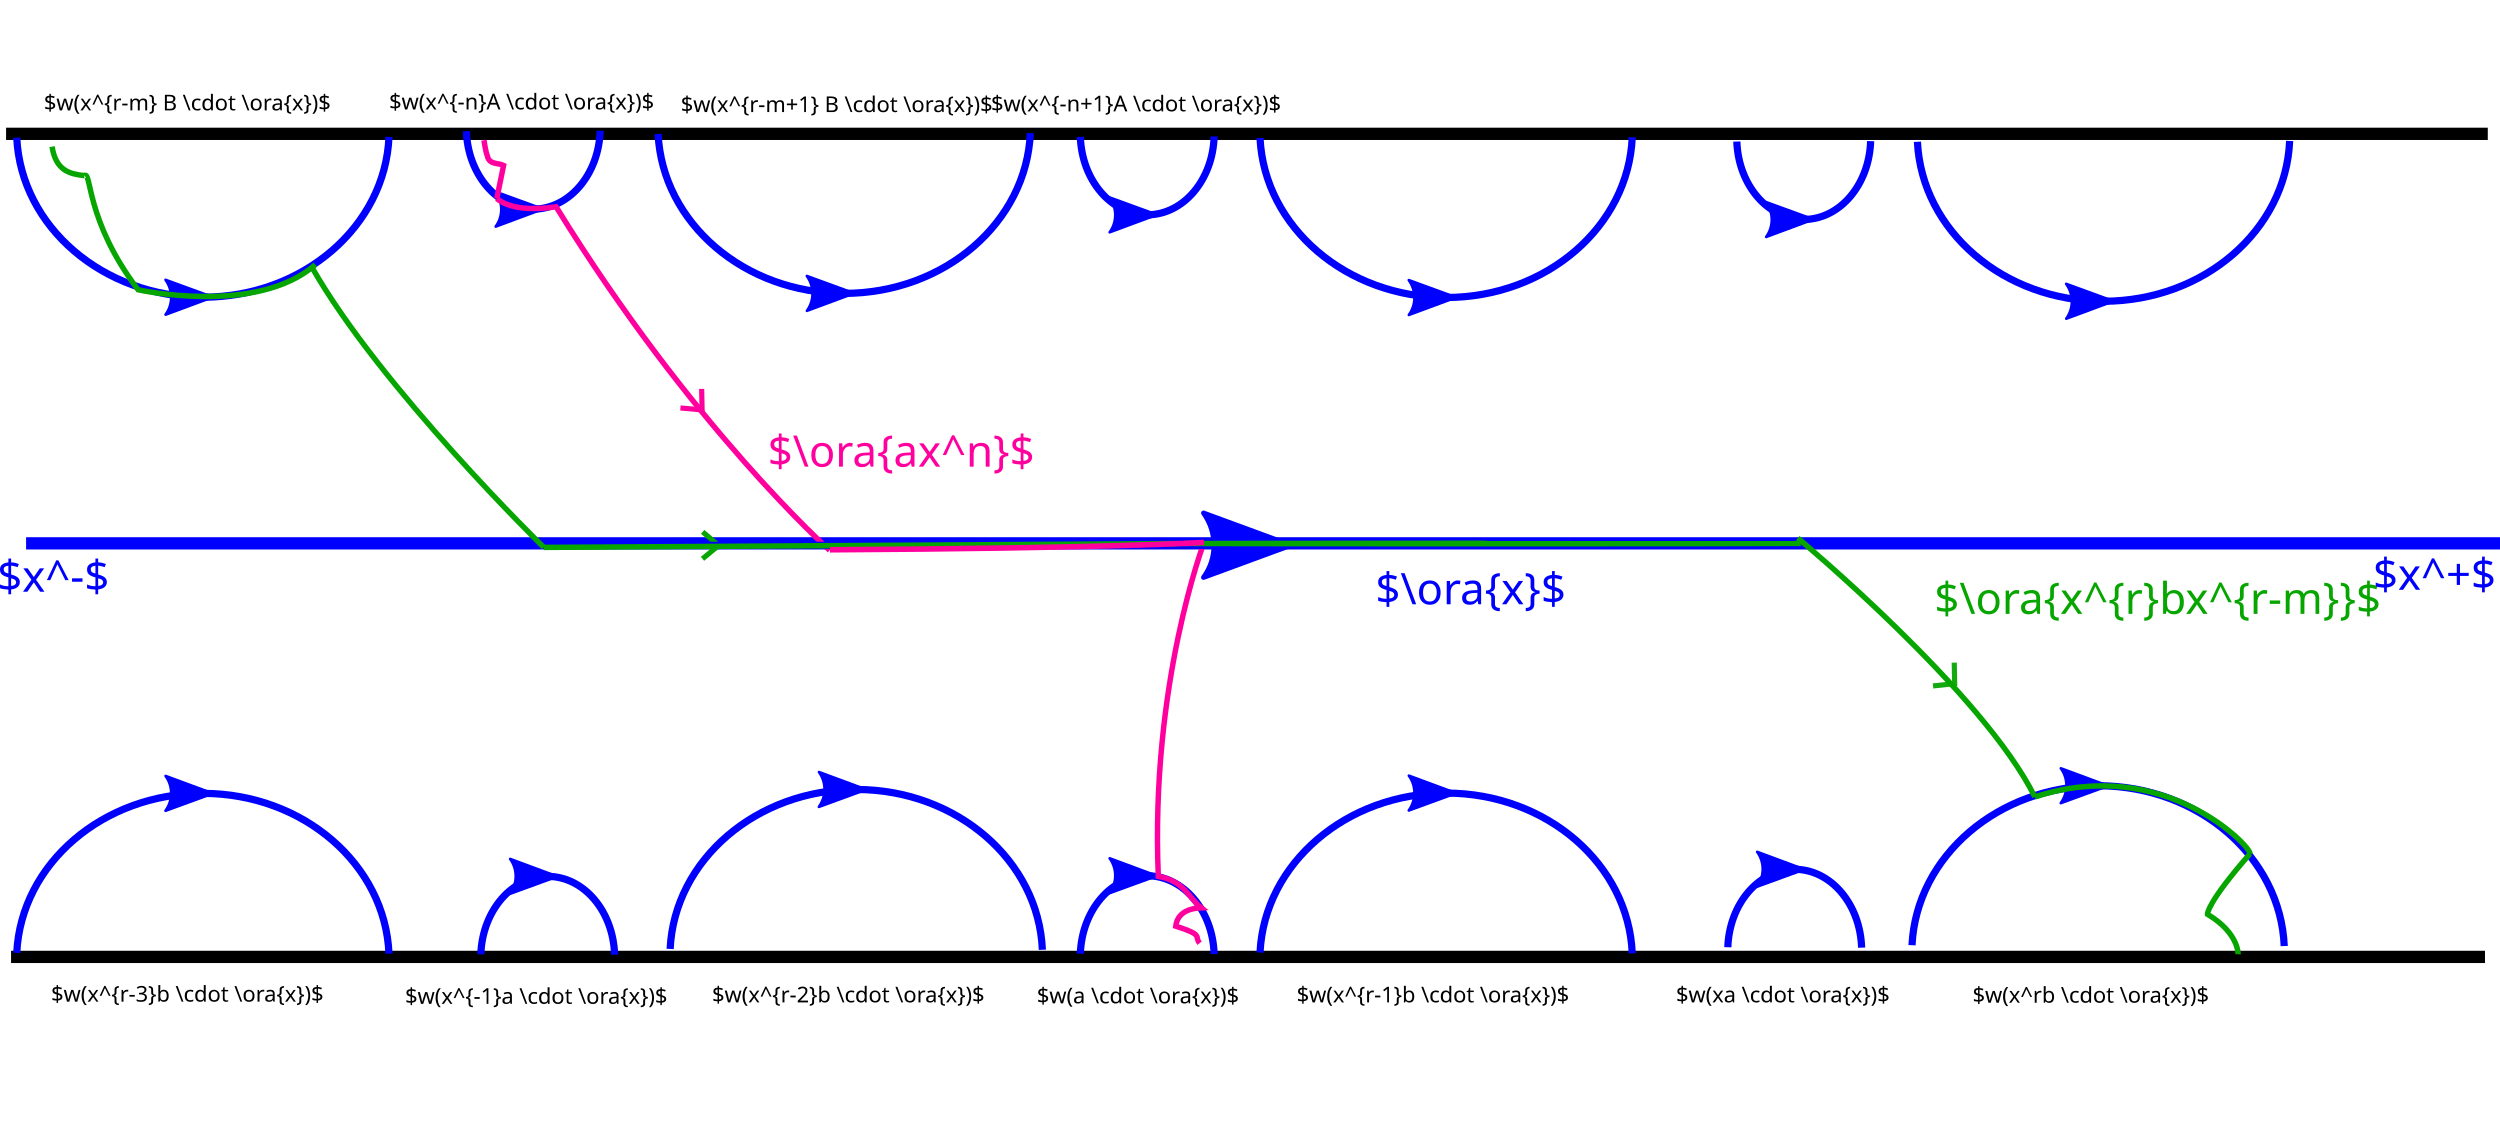
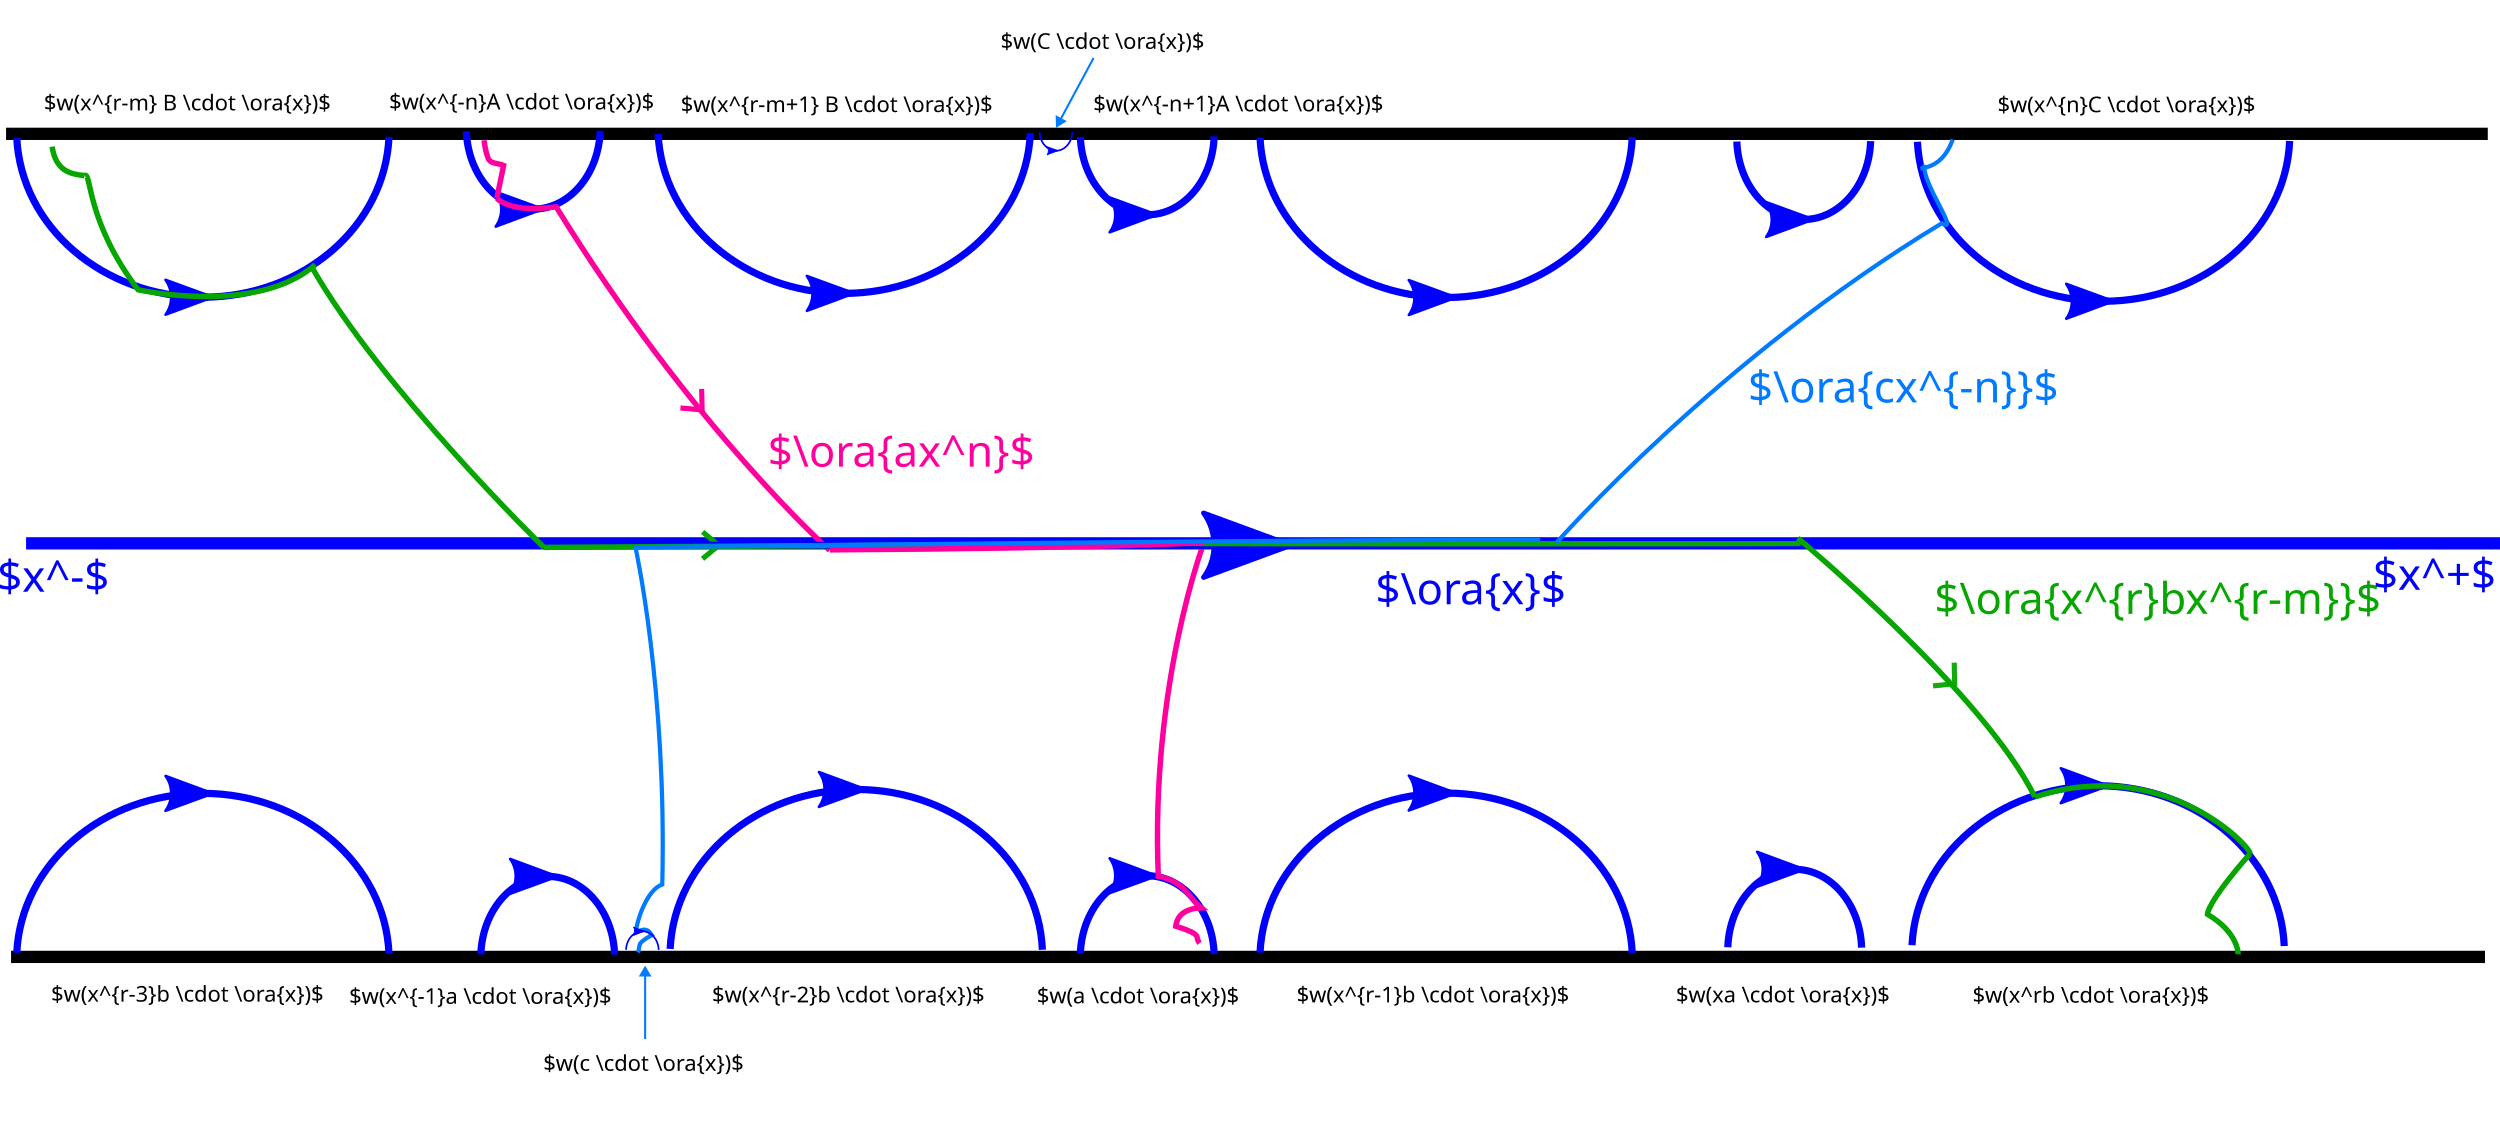
<svg xmlns="http://www.w3.org/2000/svg" width="242.546mm" height="109.15mm" viewBox="0 0 242.546 109.15" version="1.1" id="svg11456">
  <defs id="defs11450">
+     <marker style="overflow:visible" id="Triangle" refX="0" refY="0" orient="auto-start-reverse" markerWidth="1" markerHeight="1" viewBox="0 0 1 1" preserveAspectRatio="xMidYMid">
+       <path transform="scale(0.5)" style="fill:context-stroke;fill-rule:evenodd;stroke:context-stroke;stroke-width:1pt" d="M 5.77,0 -2.88,5 V -5 Z" id="path135" />
+     </marker>
    <marker style="overflow:visible" id="StopM" refX="0" refY="0" orient="auto">
      <path transform="scale(0.4)" style="fill:none;fill-opacity:0.75;fill-rule:evenodd;stroke:context-stroke;stroke-width:1pt" d="M 0,5.65 V -5.65" id="path3416" />
    </marker>
    <marker style="overflow:visible" id="StopL" refX="0" refY="0" orient="auto">
      <path transform="scale(0.8)" style="fill:none;fill-opacity:0.75;fill-rule:evenodd;stroke:context-stroke;stroke-width:1pt" d="M 0,5.65 V -5.65" id="path3413" />
    </marker>
    <marker style="overflow:visible" id="marker1888" refX="0" refY="0" orient="auto">
      <path transform="matrix(-1.1,0,0,-1.1,-1.1,0)" d="M 8.719,4.034 -2.207,0.016 8.719,-4.002 c -1.745,2.372 -1.735,5.617 -6e-7,8.035 z" style="fill:#0000ff;fill-opacity:1;fill-rule:evenodd;stroke:#0000ff;stroke-width:0.625;stroke-linejoin:round;stroke-opacity:1" id="path1646" />
    </marker>
    <marker style="overflow:visible" id="marker1315" refX="0" refY="0" orient="auto">
      <path transform="scale(0.6)" d="M 8.719,4.034 -2.207,0.016 8.719,-4.002 c -1.745,2.372 -1.735,5.617 -6e-7,8.035 z" style="fill:#0000ff;fill-opacity:1;fill-rule:evenodd;stroke:#0000ff;stroke-width:0.625;stroke-linejoin:round;stroke-opacity:1" id="path1313" />
    </marker>
    <marker style="overflow:visible" id="marker1213" refX="0" refY="0" orient="auto">
      <path transform="scale(0.6)" d="M 8.719,4.034 -2.207,0.016 8.719,-4.002 c -1.745,2.372 -1.735,5.617 -6e-7,8.035 z" style="fill:#0000ff;fill-opacity:1;fill-rule:evenodd;stroke:#0000ff;stroke-width:0.625;stroke-linejoin:round;stroke-opacity:1" id="path1211" />
    </marker>
    <marker style="overflow:visible" id="marker14254" refX="0" refY="0" orient="auto">
      <path transform="scale(0.6)" d="M 8.719,4.034 -2.207,0.016 8.719,-4.002 c -1.745,2.372 -1.735,5.617 -6e-7,8.035 z" style="fill:#0000ff;fill-opacity:1;fill-rule:evenodd;stroke:#0000ff;stroke-width:0.625;stroke-linejoin:round;stroke-opacity:1" id="path14252" />
    </marker>
    <marker style="overflow:visible" id="marker14166" refX="0" refY="0" orient="auto">
      <path transform="scale(0.6)" d="M 8.719,4.034 -2.207,0.016 8.719,-4.002 c -1.745,2.372 -1.735,5.617 -6e-7,8.035 z" style="fill:#0000ff;fill-opacity:1;fill-rule:evenodd;stroke:#0000ff;stroke-width:0.625;stroke-linejoin:round;stroke-opacity:1" id="path14164" />
    </marker>
    <marker style="overflow:visible" id="marker14084" refX="0" refY="0" orient="auto">
      <path transform="scale(0.6)" d="M 8.719,4.034 -2.207,0.016 8.719,-4.002 c -1.745,2.372 -1.735,5.617 -6e-7,8.035 z" style="fill:#0000ff;fill-opacity:1;fill-rule:evenodd;stroke:#0000ff;stroke-width:0.625;stroke-linejoin:round;stroke-opacity:1" id="path14082" />
    </marker>
    <marker style="overflow:visible" id="marker14008" refX="0" refY="0" orient="auto">
      <path transform="scale(0.6)" d="M 8.719,4.034 -2.207,0.016 8.719,-4.002 c -1.745,2.372 -1.735,5.617 -6e-7,8.035 z" style="fill:#0000ff;fill-opacity:1;fill-rule:evenodd;stroke:#0000ff;stroke-width:0.625;stroke-linejoin:round;stroke-opacity:1" id="path14006" />
    </marker>
    <marker style="overflow:visible" id="marker13938" refX="0" refY="0" orient="auto">
      <path transform="scale(0.6)" d="M 8.719,4.034 -2.207,0.016 8.719,-4.002 c -1.745,2.372 -1.735,5.617 -6e-7,8.035 z" style="fill:#0000ff;fill-opacity:1;fill-rule:evenodd;stroke:#0000ff;stroke-width:0.625;stroke-linejoin:round;stroke-opacity:1" id="path13936" />
    </marker>
    <marker style="overflow:visible" id="marker13874" refX="0" refY="0" orient="auto">
      <path transform="scale(0.6)" d="M 8.719,4.034 -2.207,0.016 8.719,-4.002 c -1.745,2.372 -1.735,5.617 -6e-7,8.035 z" style="fill:#0000ff;fill-opacity:1;fill-rule:evenodd;stroke:#0000ff;stroke-width:0.625;stroke-linejoin:round;stroke-opacity:1" id="path13872" />
    </marker>
    <marker orient="auto" refY="0" refX="0" id="marker13810" style="overflow:visible">
      <path id="path13808" style="fill:#0000ff;fill-opacity:1;fill-rule:evenodd;stroke:#0000ff;stroke-width:0.625;stroke-linejoin:round;stroke-opacity:1" d="M 8.719,4.034 -2.207,0.016 8.719,-4.002 c -1.745,2.372 -1.735,5.617 -6e-7,8.035 z" transform="scale(0.6)" />
    </marker>
    <marker orient="auto" refY="0" refX="0" id="marker13734" style="overflow:visible">
      <path id="path13732" style="fill:#0000ff;fill-opacity:1;fill-rule:evenodd;stroke:#0000ff;stroke-width:0.625;stroke-linejoin:round;stroke-opacity:1" d="M 8.719,4.034 -2.207,0.016 8.719,-4.002 c -1.745,2.372 -1.735,5.617 -6e-7,8.035 z" transform="scale(0.6)" />
    </marker>
    <marker orient="auto" refY="0" refX="0" id="marker13676" style="overflow:visible">
      <path id="path13674" style="fill:#0000ff;fill-opacity:1;fill-rule:evenodd;stroke:#0000ff;stroke-width:0.625;stroke-linejoin:round;stroke-opacity:1" d="M 8.719,4.034 -2.207,0.016 8.719,-4.002 c -1.745,2.372 -1.735,5.617 -6e-7,8.035 z" transform="scale(0.6)" />
    </marker>
    <marker orient="auto" refY="0" refX="0" id="marker13630" style="overflow:visible">
      <path id="path13628" style="fill:#0000ff;fill-opacity:1;fill-rule:evenodd;stroke:#0000ff;stroke-width:0.625;stroke-linejoin:round;stroke-opacity:1" d="M 8.719,4.034 -2.207,0.016 8.719,-4.002 c -1.745,2.372 -1.735,5.617 -6e-7,8.035 z" transform="scale(0.6)" />
    </marker>
    <marker orient="auto" refY="0" refX="0" id="Arrow1Mend" style="overflow:visible">
      <path id="path983" d="M 0,0 5,-5 -12.5,0 5,5 Z" style="fill:#0000ff;fill-opacity:1;fill-rule:evenodd;stroke:#0000ff;stroke-width:1pt;stroke-opacity:1" transform="matrix(-0.4,0,0,-0.4,-4,0)" />
    </marker>
    <marker orient="auto" refY="0" refX="0" id="Arrow2Lend" style="overflow:visible">
      <path id="path995" style="fill:#0000ff;fill-opacity:1;fill-rule:evenodd;stroke:#0000ff;stroke-width:0.625;stroke-linejoin:round;stroke-opacity:1" d="M 8.719,4.034 -2.207,0.016 8.719,-4.002 c -1.745,2.372 -1.735,5.617 -6e-7,8.035 z" transform="matrix(-1.1,0,0,-1.1,-1.1,0)" />
    </marker>
    <marker orient="auto" refY="0" refX="0" id="marker13280" style="overflow:visible">
      <path id="path13278" style="fill:#06a500;fill-opacity:1;fill-rule:evenodd;stroke:#06a500;stroke-width:0.625;stroke-linejoin:round;stroke-opacity:1" d="M 8.719,4.034 -2.207,0.016 8.719,-4.002 c -1.745,2.372 -1.735,5.617 -6e-7,8.035 z" transform="scale(0.6)" />
    </marker>
    <marker orient="auto" refY="0" refX="0" id="Arrow2Mstart" style="overflow:visible">
      <path id="path998" style="fill:#06a500;fill-opacity:1;fill-rule:evenodd;stroke:#06a500;stroke-width:0.625;stroke-linejoin:round;stroke-opacity:1" d="M 8.719,4.034 -2.207,0.016 8.719,-4.002 c -1.745,2.372 -1.735,5.617 -6e-7,8.035 z" transform="scale(0.6)" />
    </marker>
    <marker style="overflow:visible" id="marker14254-1" refX="0" refY="0" orient="auto">
      <path transform="scale(0.6)" d="M 8.719,4.034 -2.207,0.016 8.719,-4.002 c -1.745,2.372 -1.735,5.617 -6e-7,8.035 z" style="fill:#0000ff;fill-opacity:1;fill-rule:evenodd;stroke:#0000ff;stroke-width:0.625;stroke-linejoin:round;stroke-opacity:1" id="path14252-8" />
    </marker>
    <marker orient="auto" refY="0" refX="0" id="marker13810-0" style="overflow:visible">
      <path id="path13808-1" style="fill:#0000ff;fill-opacity:1;fill-rule:evenodd;stroke:#0000ff;stroke-width:0.625;stroke-linejoin:round;stroke-opacity:1" d="M 8.719,4.034 -2.207,0.016 8.719,-4.002 c -1.745,2.372 -1.735,5.617 -6e-7,8.035 z" transform="scale(0.6)" />
    </marker>
    <marker style="overflow:visible" id="marker13874-4" refX="0" refY="0" orient="auto">
      <path transform="scale(0.6)" d="M 8.719,4.034 -2.207,0.016 8.719,-4.002 c -1.745,2.372 -1.735,5.617 -6e-7,8.035 z" style="fill:#0000ff;fill-opacity:1;fill-rule:evenodd;stroke:#0000ff;stroke-width:0.625;stroke-linejoin:round;stroke-opacity:1" id="path13872-0" />
    </marker>
    <marker style="overflow:visible" id="marker13938-8" refX="0" refY="0" orient="auto">
      <path transform="scale(0.6)" d="M 8.719,4.034 -2.207,0.016 8.719,-4.002 c -1.745,2.372 -1.735,5.617 -6e-7,8.035 z" style="fill:#0000ff;fill-opacity:1;fill-rule:evenodd;stroke:#0000ff;stroke-width:0.625;stroke-linejoin:round;stroke-opacity:1" id="path13936-8" />
    </marker>
    <marker style="overflow:visible" id="marker14008-1" refX="0" refY="0" orient="auto">
      <path transform="scale(0.6)" d="M 8.719,4.034 -2.207,0.016 8.719,-4.002 c -1.745,2.372 -1.735,5.617 -6e-7,8.035 z" style="fill:#0000ff;fill-opacity:1;fill-rule:evenodd;stroke:#0000ff;stroke-width:0.625;stroke-linejoin:round;stroke-opacity:1" id="path14006-4" />
    </marker>
    <marker style="overflow:visible" id="marker14084-1" refX="0" refY="0" orient="auto">
      <path transform="scale(0.6)" d="M 8.719,4.034 -2.207,0.016 8.719,-4.002 c -1.745,2.372 -1.735,5.617 -6e-7,8.035 z" style="fill:#0000ff;fill-opacity:1;fill-rule:evenodd;stroke:#0000ff;stroke-width:0.625;stroke-linejoin:round;stroke-opacity:1" id="path14082-0" />
    </marker>
    <marker style="overflow:visible" id="marker14166-7" refX="0" refY="0" orient="auto">
      <path transform="scale(0.6)" d="M 8.719,4.034 -2.207,0.016 8.719,-4.002 c -1.745,2.372 -1.735,5.617 -6e-7,8.035 z" style="fill:#0000ff;fill-opacity:1;fill-rule:evenodd;stroke:#0000ff;stroke-width:0.625;stroke-linejoin:round;stroke-opacity:1" id="path14164-9" />
    </marker>
    <marker style="overflow:visible" id="marker14084-1-7" refX="0" refY="0" orient="auto">
      <path transform="scale(0.6)" d="M 8.719,4.034 -2.207,0.016 8.719,-4.002 c -1.745,2.372 -1.735,5.617 -6e-7,8.035 z" style="fill:#0000ff;fill-opacity:1;fill-rule:evenodd;stroke:#0000ff;stroke-width:0.625;stroke-linejoin:round;stroke-opacity:1" id="path14082-0-0" />
    </marker>
    <marker style="overflow:visible" id="StopM-1" refX="0" refY="0" orient="auto">
      <path transform="scale(0.4)" style="fill:none;fill-opacity:0.75;fill-rule:evenodd;stroke:context-stroke;stroke-width:1pt" d="M 0,5.65 V -5.65" id="path3416-8" />
    </marker>
    <marker style="overflow:visible" id="marker81164" refX="0" refY="0" orient="auto">
      <path transform="scale(0.4)" style="fill:none;fill-opacity:0.75;fill-rule:evenodd;stroke:context-stroke;stroke-width:1pt" d="M 0,5.65 V -5.65" id="path81162" />
    </marker>
    <marker style="overflow:visible" id="StopM-2" refX="0" refY="0" orient="auto">
      <path transform="scale(0.4)" style="fill:none;fill-opacity:0.75;fill-rule:evenodd;stroke:context-stroke;stroke-width:1pt" d="M 0,5.65 V -5.65" id="path3416-4" />
    </marker>
    <marker style="overflow:visible" id="marker92778" refX="0" refY="0" orient="auto">
      <path transform="scale(0.4)" style="fill:none;fill-opacity:0.75;fill-rule:evenodd;stroke:context-stroke;stroke-width:1pt" d="M 0,5.65 V -5.65" id="path92776" />
    </marker>
    <marker style="overflow:visible" id="StopM-2-0" refX="0" refY="0" orient="auto">
      <path transform="scale(0.4)" style="fill:none;fill-opacity:0.75;fill-rule:evenodd;stroke:context-stroke;stroke-width:1pt" d="M 0,5.65 V -5.65" id="path3416-4-2" />
    </marker>
    <marker style="overflow:visible" id="marker93020" refX="0" refY="0" orient="auto">
      <path transform="scale(0.4)" style="fill:none;fill-opacity:0.75;fill-rule:evenodd;stroke:context-stroke;stroke-width:1pt" d="M 0,5.65 V -5.65" id="path93018" />
    </marker>
    <marker style="overflow:visible" id="StopM-1-1" refX="0" refY="0" orient="auto">
      <path transform="scale(0.4)" style="fill:none;fill-opacity:0.75;fill-rule:evenodd;stroke:context-stroke;stroke-width:1pt" d="M 0,5.65 V -5.65" id="path3416-8-6" />
    </marker>
    <marker style="overflow:visible" id="marker189326" refX="0" refY="0" orient="auto">
      <path transform="scale(0.4)" style="fill:none;fill-opacity:0.75;fill-rule:evenodd;stroke:context-stroke;stroke-width:1pt" d="M 0,5.65 V -5.65" id="path189324" />
+     </marker>
+     <marker style="overflow:visible" id="marker13938-86" refX="0" refY="0" orient="auto">
+       <path transform="scale(0.6)" d="M 8.719,4.034 -2.207,0.016 8.719,-4.002 c -1.745,2.372 -1.735,5.617 -6e-7,8.035 z" style="fill:#0000ff;fill-opacity:1;fill-rule:evenodd;stroke:#0000ff;stroke-width:0.625;stroke-linejoin:round;stroke-opacity:1" id="path13936-2" />
+     </marker>
+     <marker style="overflow:visible" id="marker13938-86-4" refX="0" refY="0" orient="auto">
+       <path transform="scale(0.6)" d="M 8.719,4.034 -2.207,0.016 8.719,-4.002 c -1.745,2.372 -1.735,5.617 -6e-7,8.035 z" style="fill:#0000ff;fill-opacity:1;fill-rule:evenodd;stroke:#0000ff;stroke-width:0.625;stroke-linejoin:round;stroke-opacity:1" id="path13936-2-7" />
+     </marker>
+     <marker style="overflow:visible" id="Triangle-1" refX="0" refY="0" orient="auto-start-reverse" markerWidth="1" markerHeight="1" viewBox="0 0 1 1" preserveAspectRatio="xMidYMid">
+       <path transform="scale(0.5)" style="fill:context-stroke;fill-rule:evenodd;stroke:context-stroke;stroke-width:1pt" d="M 5.77,0 -2.88,5 V -5 Z" id="path135-0" />
    </marker>
  </defs>
  <g id="layer1" transform="translate(-46.69134,-18.45272)">
    <path style="fill:none;stroke:#000000;stroke-width:1.192;stroke-linecap:butt;stroke-linejoin:miter;stroke-miterlimit:4;stroke-dasharray:none;stroke-opacity:1" d="M 47.281,31.437 H 288.052" id="path12001" />
    <path style="fill:none;stroke:#0000ff;stroke-width:1.191;stroke-linecap:butt;stroke-linejoin:miter;stroke-miterlimit:4;stroke-dasharray:none;stroke-opacity:1" d="M 289.237,71.168 H 49.223" id="path12001-0" />
    <path style="fill:none;stroke:#000000;stroke-width:1.191;stroke-linecap:butt;stroke-linejoin:miter;stroke-miterlimit:4;stroke-dasharray:none;stroke-opacity:1" d="M 47.765,111.29 H 287.78" id="path12001-09" />
    <path style="fill:none;stroke:#0000ff;stroke-width:0.7;stroke-miterlimit:4;stroke-dasharray:none;stroke-dashoffset:0;stroke-opacity:1;marker-mid:url(#marker14166)" id="path12997-82" d="M 84.43,31.735 A 18.072,16.172 0 0 1 66.417,47.288 18.072,16.172 0 0 1 48.317,31.816" />
    <path style="fill:none;stroke:#0000ff;stroke-width:0.7;stroke-miterlimit:4;stroke-dasharray:none;stroke-dashoffset:0;stroke-opacity:1;marker-mid:url(#marker14084)" id="path12997-8-3" d="m 104.918,31.141 a 6.495,7.902 0 0 1 -6.475,7.6 6.495,7.902 0 0 1 -6.506,-7.56" />
    <path style="fill:none;stroke:#0000ff;stroke-width:0.7;stroke-miterlimit:4;stroke-dasharray:none;stroke-dashoffset:0;stroke-opacity:1;marker-mid:url(#marker14008)" id="path12997-1-1" d="M 146.652,31.363 A 18.072,16.172 0 0 1 128.638,46.916 18.072,16.172 0 0 1 110.538,31.443" />
    <path style="fill:none;stroke:#0000ff;stroke-width:0.7;stroke-miterlimit:4;stroke-dasharray:none;stroke-dashoffset:0;stroke-opacity:1;marker-mid:url(#marker13938)" id="path12997-8-6-6" d="m 164.485,31.694 a 6.495,7.902 0 0 1 -6.475,7.6 6.495,7.902 0 0 1 -6.506,-7.56" />
    <path style="fill:none;stroke:#0000ff;stroke-width:0.7;stroke-miterlimit:4;stroke-dasharray:none;stroke-dashoffset:0;stroke-opacity:1;marker-mid:url(#marker13874)" id="path12997-1-5-8" d="M 205.05,31.764 A 18.072,16.172 0 0 1 187.037,47.316 18.072,16.172 0 0 1 168.937,31.844" />
    <path style="fill:none;stroke:#0000ff;stroke-width:0.7;stroke-miterlimit:4;stroke-dasharray:none;stroke-dashoffset:0;stroke-opacity:1;marker-mid:url(#marker13810)" id="path12997-8-6-3-2" d="m 228.177,32.145 a 6.495,7.902 0 0 1 -6.475,7.6 6.495,7.902 0 0 1 -6.506,-7.56" />
    <path style="fill:none;stroke:#0000ff;stroke-width:0.7;stroke-miterlimit:4;stroke-dasharray:none;stroke-dashoffset:0;stroke-opacity:1;marker-mid:url(#marker14254)" id="path12997-1-5-88-2" d="M 268.83,32.127 A 18.072,16.172 0 0 1 250.817,47.68 18.072,16.172 0 0 1 232.717,32.207" />
    <path style="fill:none;stroke:#06a500;stroke-width:0.5;stroke-linecap:butt;stroke-linejoin:miter;stroke-miterlimit:4;stroke-dasharray:none;stroke-opacity:1" d="m 114.86,70.055 1.557,1.317 -1.57,1.295" id="path13362-7-4" />
    <text xml:space="preserve" style="font-style:normal;font-weight:normal;font-size:4.233px;line-height:1.25;font-family:sans-serif;letter-spacing:0px;word-spacing:0px;fill:#06a500;fill-opacity:1;stroke:none;stroke-width:0.265" x="234.36" y="78.011" id="text13552-0-9">
      <tspan id="tspan13550-2-0" x="234.36" y="78.011" style="fill:#06a500;fill-opacity:1;stroke-width:0.265;font-size:4.233px">$\ora{x^{r}bx^{r-m}}$</tspan>
    </text>
    <text xml:space="preserve" style="font-style:normal;font-weight:normal;font-size:4.233px;line-height:1.25;font-family:sans-serif;letter-spacing:0px;word-spacing:0px;fill:#ff009e;fill-opacity:1;stroke:none;stroke-width:0.265" x="121.174" y="63.724" id="text13552-0-9-9">
      <tspan id="tspan13550-2-0-4" x="121.174" y="63.724" style="fill:#ff009e;fill-opacity:1;stroke-width:0.265;font-size:4.233px">$\ora{ax^n}$</tspan>
    </text>
+     <text xml:space="preserve" style="font-style:normal;font-weight:normal;font-size:4.233px;line-height:1.25;font-family:sans-serif;letter-spacing:0px;word-spacing:0px;fill:#007aff;fill-opacity:1;stroke:none;stroke-width:0.265" x="216.283" y="57.491" id="text13552-0-9-9-9">
+       <tspan id="tspan13550-2-0-4-4" x="216.283" y="57.491" style="font-size:4.233px;fill:#007aff;fill-opacity:1;stroke-width:0.265">$\ora{cx^{-n}}$</tspan>
+     </text>
    <path style="fill:none;stroke:#0000ff;stroke-width:0.7;stroke-miterlimit:4;stroke-dasharray:none;stroke-dashoffset:0;stroke-opacity:1;marker-mid:url(#marker14166-7)" id="path12997-82-3" d="M 84.43,-110.978 A 18.072,16.172 0 0 1 66.417,-95.425 18.072,16.172 0 0 1 48.317,-110.898" transform="scale(1,-1)" />
    <path style="fill:none;stroke:#0000ff;stroke-width:0.7;stroke-miterlimit:4;stroke-dasharray:none;stroke-dashoffset:0;stroke-opacity:1;marker-mid:url(#marker14084-1)" id="path12997-8-3-7" d="m 106.32,-111.08 a 6.495,7.902 0 0 1 -6.475,7.6 6.495,7.902 0 0 1 -6.506,-7.56" transform="scale(1,-1)" />
    <path style="fill:none;stroke:#0000ff;stroke-width:0.7;stroke-miterlimit:4;stroke-dasharray:none;stroke-dashoffset:0;stroke-opacity:1;marker-mid:url(#marker14008-1)" id="path12997-1-1-3" d="M 147.821,-110.599 A 18.072,16.172 0 0 1 129.807,-95.046 18.072,16.172 0 0 1 111.707,-110.518" transform="scale(1,-1)" />
    <path style="fill:none;stroke:#0000ff;stroke-width:0.7;stroke-miterlimit:4;stroke-dasharray:none;stroke-dashoffset:0;stroke-opacity:1;marker-mid:url(#marker13938-8)" id="path12997-8-6-6-3" d="m 164.485,-111.019 a 6.495,7.902 0 0 1 -6.475,7.6 6.495,7.902 0 0 1 -6.506,-7.56" transform="scale(1,-1)" />
    <path style="fill:none;stroke:#0000ff;stroke-width:0.7;stroke-miterlimit:4;stroke-dasharray:none;stroke-dashoffset:0;stroke-opacity:1;marker-mid:url(#marker13874-4)" id="path12997-1-5-8-6" d="m 205.05,-110.95 a 18.072,16.172 0 0 1 -18.013,15.553 18.072,16.172 0 0 1 -18.1,-15.472" transform="scale(1,-1)" />
    <path style="fill:none;stroke:#0000ff;stroke-width:0.7;stroke-miterlimit:4;stroke-dasharray:none;stroke-dashoffset:0;stroke-opacity:1;marker-mid:url(#marker13810-0)" id="path12997-8-6-3-2-2" d="m 227.302,-110.393 a 6.495,7.902 0 0 1 -6.475,7.6 6.495,7.902 0 0 1 -6.506,-7.56" transform="scale(1,-1)" />
    <path style="fill:none;stroke:#0000ff;stroke-width:0.7;stroke-miterlimit:4;stroke-dasharray:none;stroke-dashoffset:0;stroke-opacity:1;marker-mid:url(#marker14254-1)" id="path12997-1-5-88-2-8" d="m 268.305,-110.237 a 18.072,16.172 0 0 1 -18.013,15.553 18.072,16.172 0 0 1 -18.1,-15.472" transform="scale(1,-1)" />
    <path style="fill:none;stroke:#ff009e;stroke-width:0.5;stroke-linecap:butt;stroke-linejoin:miter;stroke-miterlimit:4;stroke-dasharray:none;stroke-opacity:1" d="m 114.765,56.184 0.042,2.04 -2.101,-0.192" id="path13439-0-3" />
    <path style="fill:none;stroke:#ff009e;stroke-width:0.53;stroke-linecap:butt;stroke-linejoin:miter;stroke-miterlimit:4;stroke-dasharray:none;stroke-opacity:1" d="m 127.184,71.843 c 0,0 -13.365,-11.935 -26.538,-33.323 -2.538,0.353 -4.541,0.17 -5.757,-0.798" id="path19209" />
    <path style="fill:none;stroke:#ff009e;stroke-width:0.53;stroke-linecap:butt;stroke-linejoin:miter;stroke-miterlimit:4;stroke-dasharray:none;stroke-opacity:1" d="m 163.505,71.082 c 0,0 -5.22,13.688 -4.437,32.388 2.538,0.474 2.951,2.087 4.167,3.056 -1.432,0.06 -2.336,0.642 -2.473,1.781 2.78,0.884 1.753,0.971 2.314,1.653" id="path19209-3" />
    <path style="fill:none;stroke:#06a500;stroke-width:0.53;stroke-linecap:butt;stroke-linejoin:miter;stroke-miterlimit:4;stroke-dasharray:none;stroke-opacity:1" d="M 76.952,44.381 C 83.603,56.075 99.455,71.56 99.455,71.56" id="path19209-7" />
    <path style="fill:none;stroke:#06a500;stroke-width:0.5;stroke-linecap:butt;stroke-linejoin:miter;stroke-miterlimit:4;stroke-dasharray:none;stroke-opacity:0.941" d="m 236.288,82.739 0.042,2.04 -2.101,0.221" id="path13439-0-3-7" />
    <path style="fill:none;stroke:#06a500;stroke-width:0.53;stroke-linecap:butt;stroke-linejoin:miter;stroke-miterlimit:4;stroke-dasharray:none;stroke-opacity:1" d="m 244.11,95.77 c -4.998,-10.124 -22.998,-25.113 -22.998,-25.113" id="path19209-7-5" />
    <text xml:space="preserve" style="font-style:normal;font-variant:normal;font-weight:normal;font-stretch:normal;font-size:2.117px;line-height:1.25;font-family:verdana;-inkscape-font-specification:verdana;text-align:center;letter-spacing:0px;word-spacing:0px;text-anchor:middle;fill:#000000;fill-opacity:1;stroke:none;stroke-width:0.265" x="66.246" y="115.63" id="text8744">
      <tspan id="tspan8742" x="66.246" y="115.63" style="font-size:2.117px;text-align:center;text-anchor:middle;stroke-width:0.265">$w(x^{r-3}b \cdot \ora{x})$</tspan>
    </text>
-     <text xml:space="preserve" style="font-style:normal;font-variant:normal;font-weight:normal;font-stretch:normal;font-size:2.117px;line-height:1.25;font-family:verdana;-inkscape-font-specification:verdana;text-align:center;letter-spacing:0px;word-spacing:0px;text-anchor:middle;fill:#000000;fill-opacity:1;stroke:none;stroke-width:0.265" x="100.096" y="115.846" id="text8744-70">
-       <tspan id="tspan8742-5" x="100.096" y="115.846" style="font-size:2.117px;text-align:center;text-anchor:middle;stroke-width:0.265">$w(x^{-1}a \cdot \ora{x})$</tspan>
+     <text xml:space="preserve" style="font-style:normal;font-variant:normal;font-weight:normal;font-stretch:normal;font-size:2.117px;line-height:1.25;font-family:verdana;-inkscape-font-specification:verdana;text-align:center;letter-spacing:0px;word-spacing:0px;text-anchor:middle;fill:#000000;fill-opacity:1;stroke:none;stroke-width:0.265" x="94.672" y="115.846" id="text8744-70">
+       <tspan id="tspan8742-5" x="94.672" y="115.846" style="font-size:2.117px;text-align:center;text-anchor:middle;stroke-width:0.265">$w(x^{-1}a \cdot \ora{x})$</tspan>
    </text>
    <text xml:space="preserve" style="font-style:normal;font-variant:normal;font-weight:normal;font-stretch:normal;font-size:2.117px;line-height:1.25;font-family:verdana;-inkscape-font-specification:verdana;text-align:center;letter-spacing:0px;word-spacing:0px;text-anchor:middle;fill:#000000;fill-opacity:1;stroke:none;stroke-width:0.265" x="158.472" y="115.796" id="text8744-70-4">
      <tspan id="tspan8742-5-0" x="158.472" y="115.796" style="font-size:2.117px;text-align:center;text-anchor:middle;stroke-width:0.265">$w(a \cdot \ora{x})$</tspan>
    </text>
    <text xml:space="preserve" style="font-style:normal;font-variant:normal;font-weight:normal;font-stretch:normal;font-size:2.117px;line-height:1.25;font-family:verdana;-inkscape-font-specification:verdana;text-align:center;letter-spacing:0px;word-spacing:0px;text-anchor:middle;fill:#000000;fill-opacity:1;stroke:none;stroke-width:0.265" x="221.039" y="115.703" id="text8744-70-4-1">
      <tspan id="tspan8742-5-0-9" x="221.039" y="115.703" style="font-size:2.117px;text-align:center;text-anchor:middle;stroke-width:0.265">$w(xa \cdot \ora{x})$</tspan>
    </text>
    <text xml:space="preserve" style="font-style:normal;font-variant:normal;font-weight:normal;font-stretch:normal;font-size:4.233px;line-height:1.25;font-family:verdana;-inkscape-font-specification:verdana;letter-spacing:0px;word-spacing:0px;fill:#0000ff;fill-opacity:1;stroke:none;stroke-width:0.265" x="46.424" y="75.863" id="text8744-70-4-1-7">
      <tspan id="tspan8742-5-0-9-6" x="46.424" y="75.863" style="fill:#0000ff;fill-opacity:1;stroke-width:0.265;font-size:4.233px">$x^-$</tspan>
    </text>
    <text xml:space="preserve" style="font-style:normal;font-variant:normal;font-weight:normal;font-stretch:normal;font-size:4.233px;line-height:1.25;font-family:verdana;-inkscape-font-specification:verdana;letter-spacing:0px;word-spacing:0px;fill:#0000ff;fill-opacity:1;stroke:none;stroke-width:0.265" x="180.133" y="77.075" id="text8744-70-4-1-7-6">
      <tspan id="tspan8742-5-0-9-6-2" x="180.133" y="77.075" style="fill:#0000ff;fill-opacity:1;stroke-width:0.265;font-size:4.233px">$\ora{x}$</tspan>
    </text>
    <text xml:space="preserve" style="font-style:normal;font-variant:normal;font-weight:normal;font-stretch:normal;font-size:4.233px;line-height:1.25;font-family:verdana;-inkscape-font-specification:verdana;letter-spacing:0px;word-spacing:0px;fill:#0000ff;fill-opacity:1;stroke:none;stroke-width:0.265" x="276.916" y="75.673" id="text8744-70-4-1-7-9">
      <tspan id="tspan8742-5-0-9-6-8" x="276.916" y="75.673" style="fill:#0000ff;fill-opacity:1;stroke-width:0.265;font-size:4.233px">$x^+$</tspan>
    </text>
    <text xml:space="preserve" style="font-style:normal;font-variant:normal;font-weight:normal;font-stretch:normal;font-size:2.117px;line-height:1.25;font-family:verdana;-inkscape-font-specification:verdana;text-align:center;letter-spacing:0px;word-spacing:0px;text-anchor:middle;fill:#000000;fill-opacity:1;stroke:none;stroke-width:0.265" x="130.37" y="115.702" id="text8744-7">
      <tspan id="tspan8742-1" x="130.37" y="115.702" style="font-size:2.117px;text-align:center;text-anchor:middle;stroke-width:0.265">$w(x^{r-2}b \cdot \ora{x})$</tspan>
    </text>
    <text xml:space="preserve" style="font-style:normal;font-variant:normal;font-weight:normal;font-stretch:normal;font-size:2.117px;line-height:1.25;font-family:verdana;-inkscape-font-specification:verdana;text-align:center;letter-spacing:0px;word-spacing:0px;text-anchor:middle;fill:#000000;fill-opacity:1;stroke:none;stroke-width:0.265" x="66.244" y="29.163" id="text8744-3">
      <tspan id="tspan8742-0" x="66.244" y="29.163" style="font-size:2.117px;text-align:center;text-anchor:middle;stroke-width:0.265">$w(x^{r-m} B \cdot \ora{x})$</tspan>
    </text>
    <text xml:space="preserve" style="font-style:normal;font-variant:normal;font-weight:normal;font-stretch:normal;font-size:2.117px;line-height:1.25;font-family:verdana;-inkscape-font-specification:verdana;text-align:center;letter-spacing:0px;word-spacing:0px;text-anchor:middle;fill:#000000;fill-opacity:1;stroke:none;stroke-width:0.265" x="129.246" y="29.33" id="text8744-3-6">
      <tspan id="tspan8742-0-6" x="129.246" y="29.33" style="font-size:2.117px;text-align:center;text-anchor:middle;stroke-width:0.265">$w(x^{r-m+1} B \cdot \ora{x})$</tspan>
    </text>
    <text xml:space="preserve" style="font-style:normal;font-variant:normal;font-weight:normal;font-stretch:normal;font-size:2.117px;line-height:1.25;font-family:verdana;-inkscape-font-specification:verdana;text-align:center;letter-spacing:0px;word-spacing:0px;text-anchor:middle;fill:#000000;fill-opacity:1;stroke:none;stroke-width:0.265" x="187.091" y="115.703" id="text8744-33-2">
      <tspan id="tspan8742-8-7" x="187.091" y="115.703" style="font-size:2.117px;text-align:center;text-anchor:middle;stroke-width:0.265">$w(x^{r-1}b \cdot \ora{x})$</tspan>
    </text>
    <text xml:space="preserve" style="font-style:normal;font-variant:normal;font-weight:normal;font-stretch:normal;font-size:2.117px;line-height:1.25;font-family:verdana;-inkscape-font-specification:verdana;text-align:center;letter-spacing:0px;word-spacing:0px;text-anchor:middle;fill:#000000;fill-opacity:1;stroke:none;stroke-width:0.265" x="250.913" y="115.736" id="text8744-33-2-4">
      <tspan id="tspan8742-8-7-1" x="250.913" y="115.736" style="font-size:2.117px;text-align:center;text-anchor:middle;stroke-width:0.265">$w(x^rb \cdot \ora{x})$</tspan>
    </text>
    <text xml:space="preserve" style="font-style:normal;font-variant:normal;font-weight:normal;font-stretch:normal;font-size:2.117px;line-height:1.25;font-family:verdana;-inkscape-font-specification:verdana;text-align:center;letter-spacing:0px;word-spacing:0px;text-anchor:middle;fill:#000000;fill-opacity:1;stroke:none;stroke-width:0.265" x="98.676" y="29.072" id="text8744-33-4">
      <tspan id="tspan8742-8-0" x="98.676" y="29.072" style="font-size:2.117px;text-align:center;text-anchor:middle;stroke-width:0.265">$w(x^{-n}A \cdot \ora{x})$</tspan>
    </text>
-     <text xml:space="preserve" style="font-style:normal;font-variant:normal;font-weight:normal;font-stretch:normal;font-size:2.117px;line-height:1.25;font-family:verdana;-inkscape-font-specification:verdana;text-align:center;letter-spacing:0px;word-spacing:0px;text-anchor:middle;fill:#000000;fill-opacity:1;stroke:none;stroke-width:0.265" x="158.286" y="29.261" id="text8744-33-4-4">
-       <tspan id="tspan8742-8-0-1" x="158.286" y="29.261" style="font-size:2.117px;text-align:center;text-anchor:middle;stroke-width:0.265">$w(x^{-n+1}A \cdot \ora{x})$</tspan>
+     <text xml:space="preserve" style="font-style:normal;font-variant:normal;font-weight:normal;font-stretch:normal;font-size:2.117px;line-height:1.25;font-family:verdana;-inkscape-font-specification:verdana;text-align:center;letter-spacing:0px;word-spacing:0px;text-anchor:middle;fill:#000000;fill-opacity:1;stroke:none;stroke-width:0.265" x="254.376" y="29.345" id="text8744-33-4-41">
+       <tspan id="tspan8742-8-0-15" x="254.376" y="29.345" style="font-size:2.117px;text-align:center;text-anchor:middle;stroke-width:0.265">$w(x^{n}C \cdot \ora{x})$</tspan>
+     </text>
+     <text xml:space="preserve" style="font-style:normal;font-variant:normal;font-weight:normal;font-stretch:normal;font-size:2.117px;line-height:1.25;font-family:verdana;-inkscape-font-specification:verdana;text-align:center;letter-spacing:0px;word-spacing:0px;text-anchor:middle;fill:#000000;fill-opacity:1;stroke:none;stroke-width:0.265" x="168.208" y="29.261" id="text8744-33-4-4">
+       <tspan id="tspan8742-8-0-1" x="168.208" y="29.261" style="font-size:2.117px;text-align:center;text-anchor:middle;stroke-width:0.265">$w(x^{-n+1}A \cdot \ora{x})$</tspan>
    </text>
    <path style="opacity:1;vector-effect:none;fill:#0000ff;fill-opacity:1;fill-rule:evenodd;stroke:#0000ff;stroke-width:0.706;stroke-linecap:butt;stroke-linejoin:bevel;stroke-miterlimit:4;stroke-dasharray:none;stroke-dashoffset:0;stroke-opacity:1;marker-end:url(#Arrow2Lend)" d="m 110.277,71.361 h 60.731" id="path1593" />
    <path style="fill:none;stroke:#06a500;stroke-width:0.53;stroke-linecap:butt;stroke-linejoin:miter;stroke-miterlimit:4;stroke-dasharray:none;stroke-opacity:1" d="M 99.455,71.56 160.866,71.183" id="path75321" />
    <path style="fill:none;stroke:#06a500;stroke-width:0.496;stroke-miterlimit:4;stroke-dasharray:none;stroke-dashoffset:0;stroke-opacity:1" id="path13108-6-0" d="m 190.564,-71.143 a 30.448,0.041 0 0 1 -29.857,-0.04 30.448,0.041 0 0 1 28.346,-0.042 30.448,0.041 0 0 1 32.347,0.037 l -30.255,0.005 z" transform="scale(1,-1)" />
    <path style="fill:none;stroke:#06a500;stroke-width:0.53;stroke-linecap:butt;stroke-linejoin:miter;stroke-miterlimit:4;stroke-dasharray:none;stroke-opacity:1" d="m 244.11,95.77 c 12.538,-4.115 21.047,4.891 20.875,5.51" id="path79053" />
    <path style="fill:none;stroke:#06a500;stroke-width:0.53;stroke-linecap:butt;stroke-linejoin:miter;stroke-miterlimit:4;stroke-dasharray:none;stroke-opacity:1" d="m 264.986,101.281 c -4.215,4.794 -4.133,5.868 -4.133,5.868 3.058,1.818 2.975,3.885 2.975,3.885" id="path79300" />
    <path style="fill:none;stroke:#06a500;stroke-width:0.53;stroke-linecap:butt;stroke-linejoin:miter;stroke-miterlimit:4;stroke-dasharray:none;stroke-opacity:1" d="m 77.283,44.133 c -5.685,4.986 -17.191,2.433 -17.191,2.433 C 54.964,39.804 55.592,35.002 54.885,35.49" id="path79736" />
    <path style="fill:none;stroke:#06a500;stroke-width:0.53;stroke-linecap:butt;stroke-linejoin:miter;stroke-miterlimit:4;stroke-dasharray:none;stroke-opacity:1" d="M 54.885,35.49 C 53.444,35.341 52.101,34.997 51.744,32.68" id="path80723" />
    <path style="fill:none;stroke:#ff009e;stroke-width:0.53;stroke-linecap:butt;stroke-linejoin:miter;stroke-miterlimit:4;stroke-dasharray:none;stroke-opacity:1" d="m 94.889,37.721 0.661,-3.223 c -0.551,-0.261 -1.41,-0.062 -1.57,-0.909 -0.18,-0.395 -0.331,-1.529 -0.331,-1.529" id="path150312" />
    <path style="fill:none;stroke:#ff009e;stroke-width:0.541;stroke-linecap:butt;stroke-linejoin:miter;stroke-miterlimit:4;stroke-dasharray:none;stroke-opacity:1" d="m 127.21,71.792 c 26.713,-0.147 36.295,-0.711 36.295,-0.711" id="path19211" />
+     <path style="fill:none;stroke:#007aff;stroke-width:0.41;stroke-linecap:butt;stroke-linejoin:miter;stroke-miterlimit:4;stroke-dasharray:none;stroke-opacity:1" d="m 197.651,71.157 c 0,0 15.752,-17.952 37.426,-31.04 1.886,1.124 -2.074,-4.101 -1.654,-5.684" id="path19209-6" />
+     <path style="fill:none;stroke:#007aff;stroke-width:0.41;stroke-linecap:butt;stroke-linejoin:miter;stroke-miterlimit:4;stroke-dasharray:none;stroke-opacity:1" d="m 108.316,71.413 c 0,0 3.091,13.884 2.627,32.852 -1.503,0.481 -2.487,3.584 -2.576,4.661 0.59,-0.267 1.047,-0.558 1.573,0.245 -1.646,0.897 -1.038,0.985 -1.37,1.677" id="path19209-3-0" />
+     <path style="fill:none;stroke:#007aff;stroke-width:0.419;stroke-linecap:butt;stroke-linejoin:miter;stroke-miterlimit:4;stroke-dasharray:none;stroke-opacity:1" d="m 196.094,70.849 c -15.816,-0.149 -87.778,0.692 -87.778,0.692" id="path19211-3" />
+     <path style="fill:none;stroke:#0000ff;stroke-width:0.169;stroke-miterlimit:4;stroke-dasharray:none;stroke-dashoffset:0;stroke-opacity:1;marker-mid:url(#marker13938-86)" id="path12997-8-6-6-2" d="m 150.727,31.269 a 1.585,1.878 0 0 1 -1.58,1.806 1.585,1.878 0 0 1 -1.588,-1.796" />
+     <path style="fill:none;stroke:#0000ff;stroke-width:0.169;stroke-miterlimit:4;stroke-dasharray:none;stroke-dashoffset:0;stroke-opacity:1;marker-mid:url(#marker13938-86-4)" id="path12997-8-6-6-2-9" d="m 110.596,-110.607 a 1.585,1.878 0 0 1 -1.58,1.806 1.585,1.878 0 0 1 -1.588,-1.796" transform="scale(1,-1)" />
+     <path style="fill:#007aff;fill-opacity:1;stroke:#007aff;stroke-width:0.2;stroke-dasharray:none;stroke-opacity:1;marker-start:url(#Triangle)" d="m 149.482,30.227 3.307,-6.152" id="path1" />
+     <text xml:space="preserve" style="font-style:normal;font-variant:normal;font-weight:normal;font-stretch:normal;font-size:2.117px;line-height:1.25;font-family:verdana;-inkscape-font-specification:verdana;text-align:center;letter-spacing:0px;word-spacing:0px;text-anchor:middle;fill:#000000;fill-opacity:1;stroke:none;stroke-width:0.265" x="110.505" y="122.343" id="text8744-33-4-41-2">
+       <tspan id="tspan8742-8-0-15-9" x="110.505" y="122.343" style="font-size:2.117px;text-align:center;text-anchor:middle;stroke-width:0.265">$w(c \cdot \ora{x})$</tspan>
+     </text>
+     <text xml:space="preserve" style="font-style:normal;font-variant:normal;font-weight:normal;font-stretch:normal;font-size:2.117px;line-height:1.25;font-family:verdana;-inkscape-font-specification:verdana;text-align:center;letter-spacing:0px;word-spacing:0px;text-anchor:middle;fill:#000000;fill-opacity:1;stroke:none;stroke-width:0.265" x="155.033" y="23.193" id="text8744-33-4-41-2-7">
+       <tspan id="tspan8742-8-0-15-9-0" x="155.033" y="23.193" style="font-size:2.117px;text-align:center;text-anchor:middle;stroke-width:0.265">$w(C \cdot \ora{x})$</tspan>
+     </text>
+     <path style="fill:#007aff;fill-opacity:1;stroke:#007aff;stroke-width:0.2;stroke-dasharray:none;stroke-opacity:1;marker-start:url(#Triangle-1)" d="m 109.281,112.843 0,6.416" id="path1-2" />
+     <path style="fill:none;stroke:#007aff;stroke-width:0.41;stroke-linecap:butt;stroke-linejoin:miter;stroke-miterlimit:4;stroke-dasharray:none;stroke-opacity:1" d="m 232.998,34.798 c 1.358,-0.16 2.468,-0.939 3.141,-2.808" id="path19209-6-8" />
  </g>
</svg>
